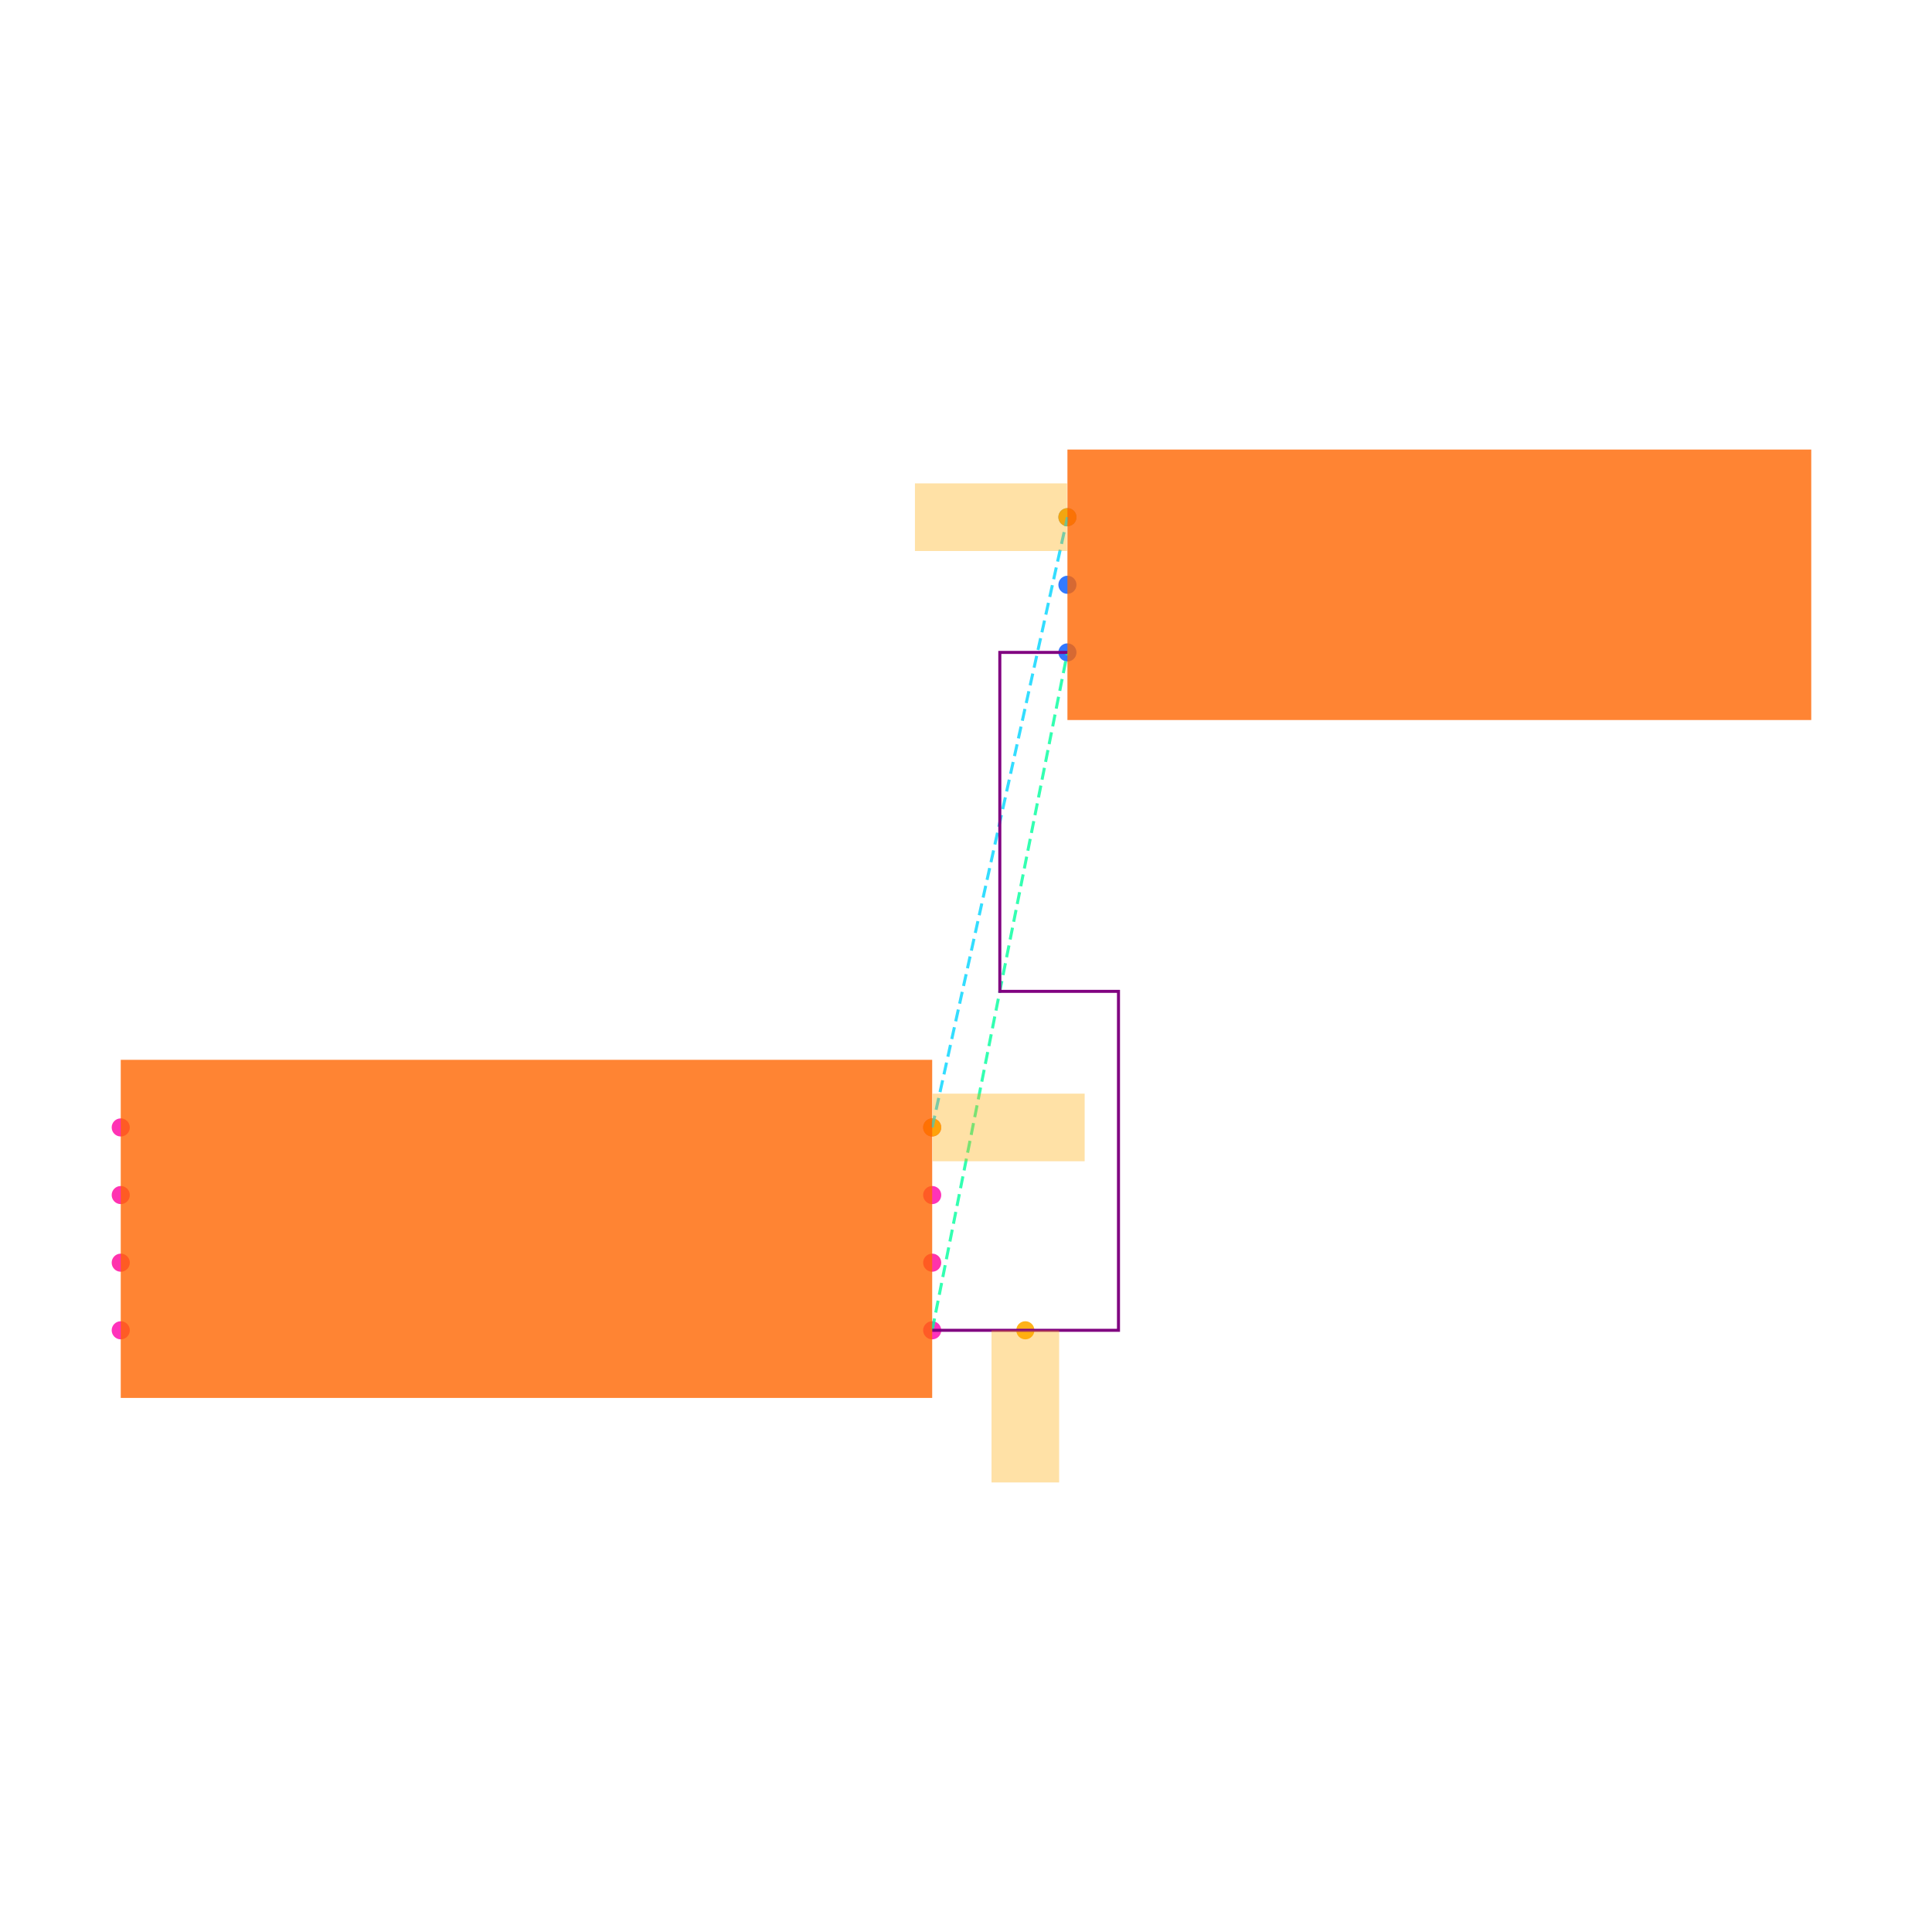
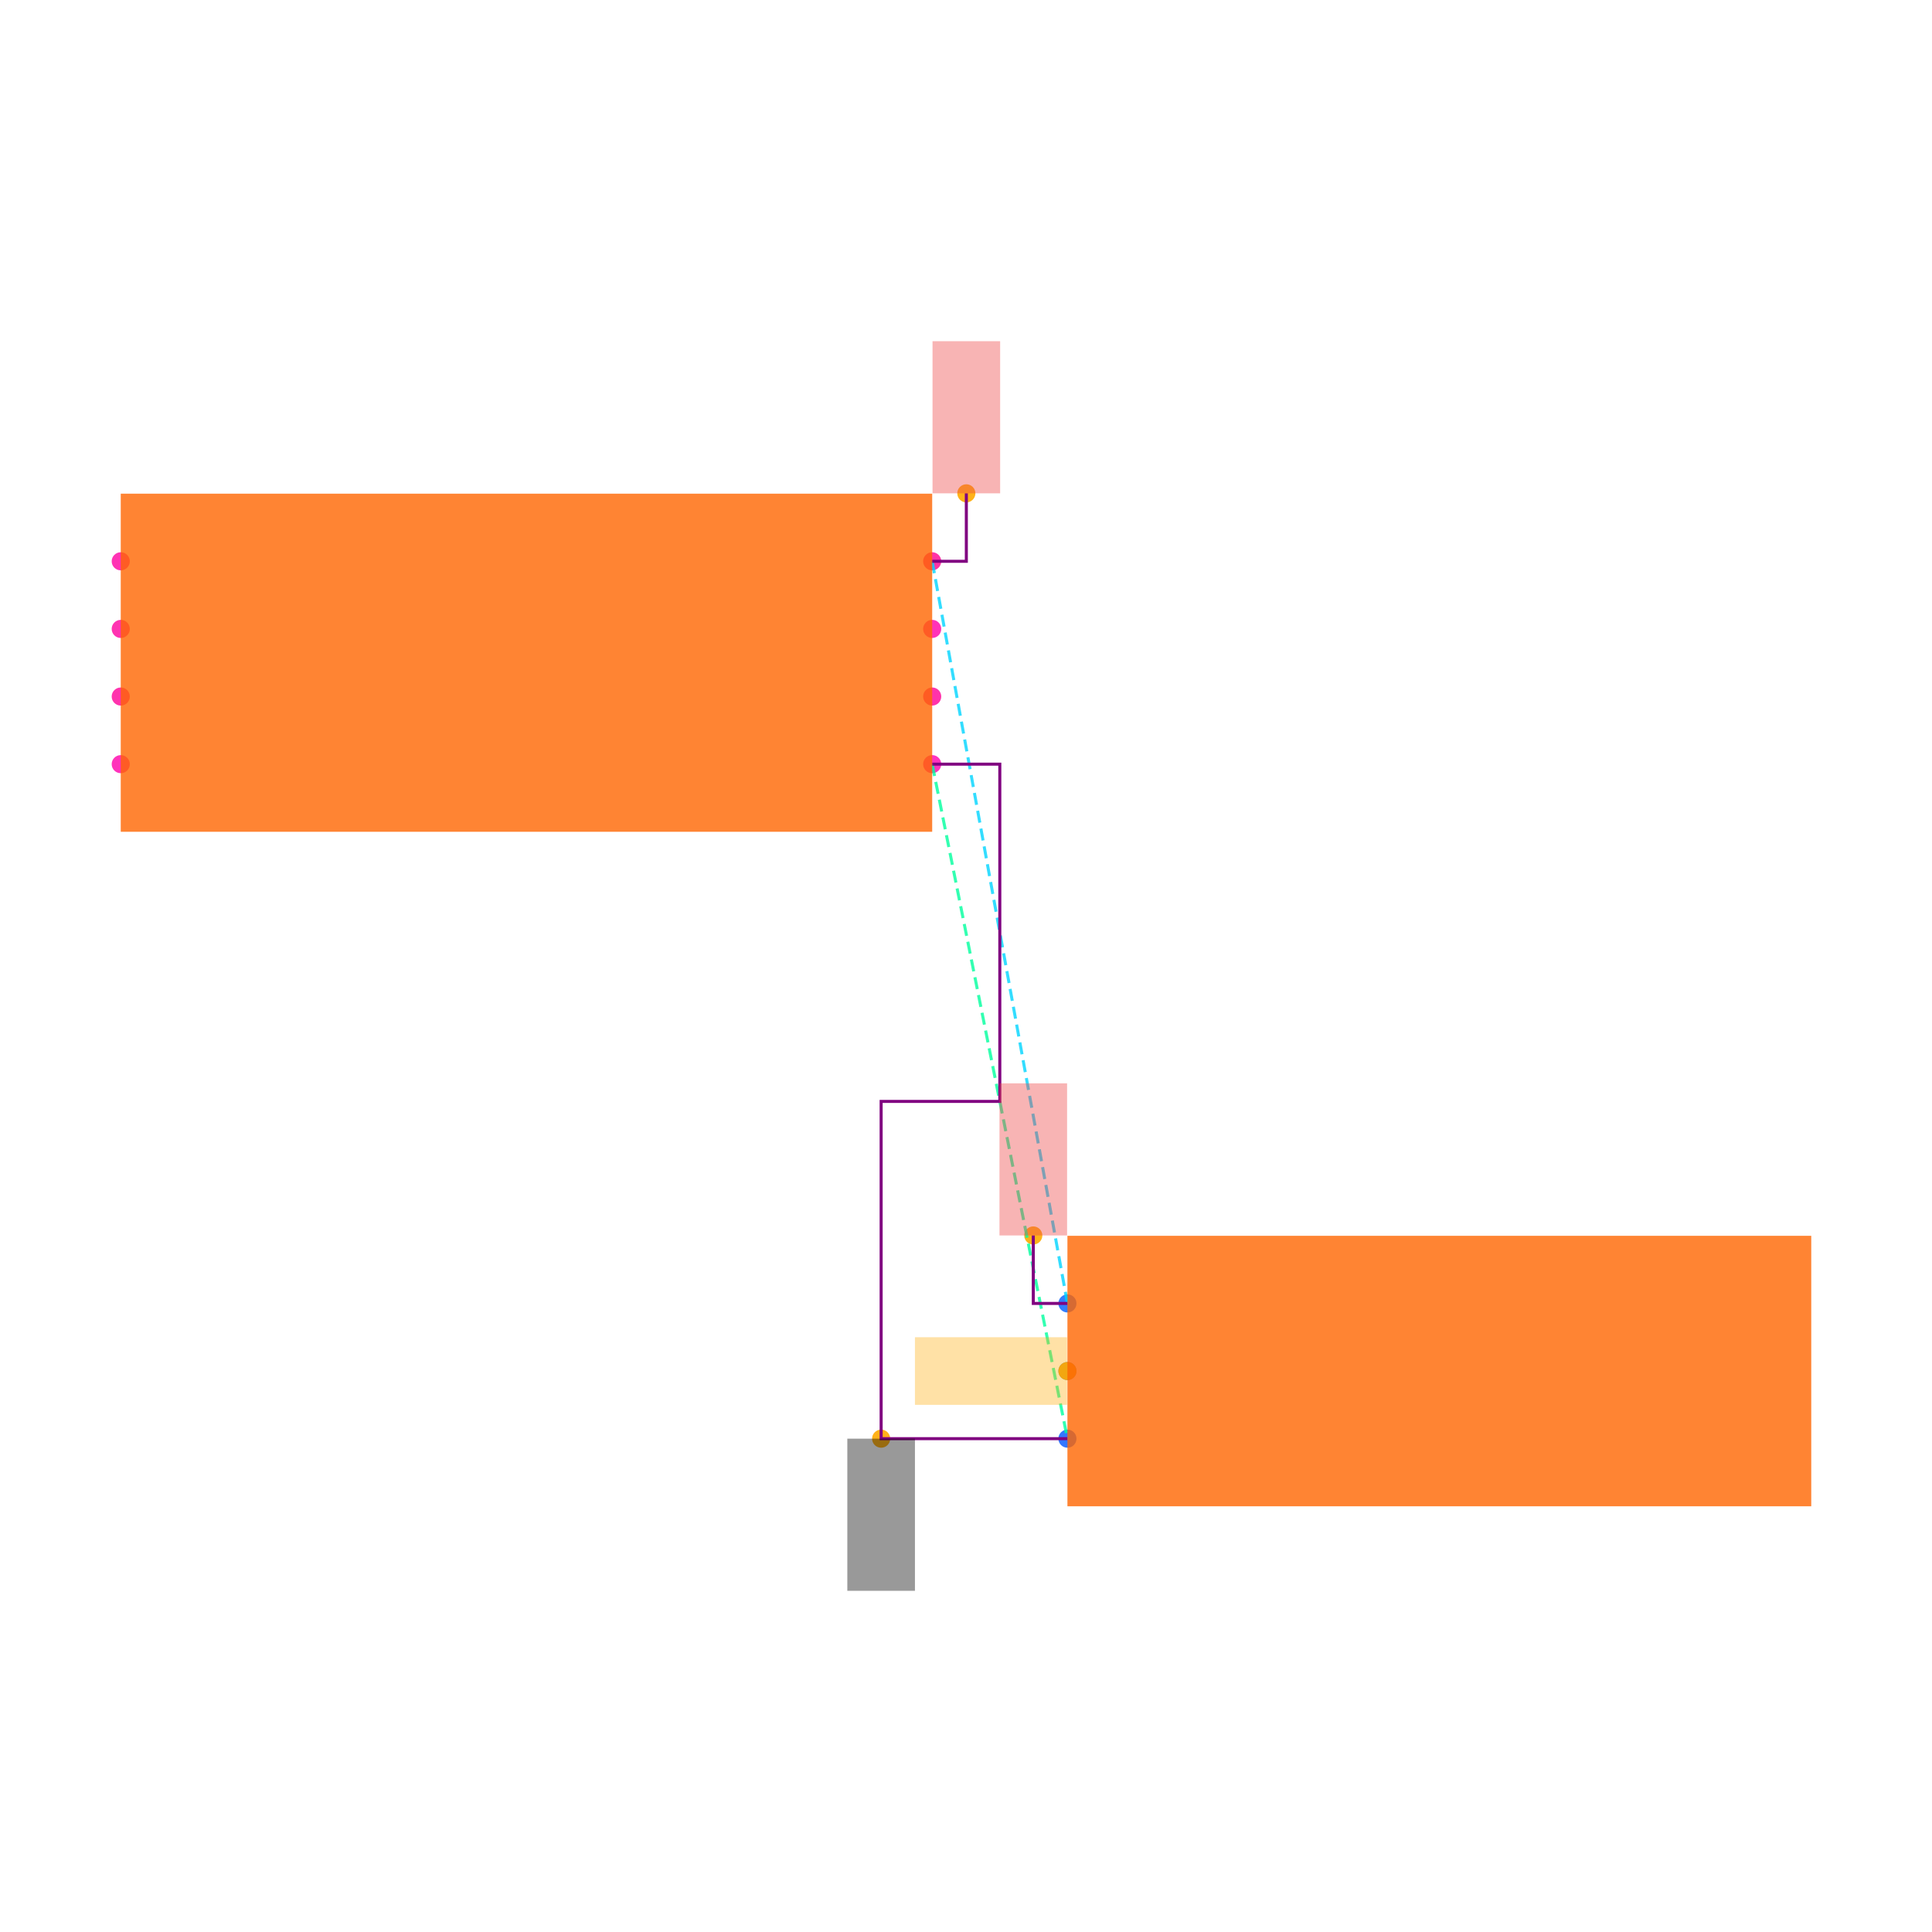
<svg xmlns="http://www.w3.org/2000/svg" width="640" height="640" viewBox="0 0 640 640">
  <rect width="100%" height="100%" fill="white" />
  <g>
-     <circle data-type="point" data-label="U1.1 x+" data-x="1.2000000000000002" data-y="-0.30000000000000004" cx="308.8" cy="440.68" r="3" fill="hsl(319, 100%, 50%, 0.8)" />
+     <circle data-type="point" data-label="U1.1 x+" data-x="1.2000000000000002" data-y="-0.30000000000000004" cx="308.8" cy="253.136" r="3" fill="hsl(319, 100%, 50%, 0.8)" />
  </g>
  <g>
-     <circle data-type="point" data-label="U1.2 x-" data-x="-1.2000000000000002" data-y="-0.30000000000000004" cx="40" cy="440.68" r="3" fill="hsl(320, 100%, 50%, 0.8)" />
+     <circle data-type="point" data-label="U1.2 x-" data-x="-1.2000000000000002" data-y="-0.30000000000000004" cx="40" cy="253.136" r="3" fill="hsl(320, 100%, 50%, 0.8)" />
  </g>
  <g>
-     <circle data-type="point" data-label="U1.3 x+" data-x="1.2000000000000002" data-y="0.09999999999999998" cx="308.8" cy="395.88" r="3" fill="hsl(321, 100%, 50%, 0.8)" />
+     <circle data-type="point" data-label="U1.3 x+" data-x="1.2000000000000002" data-y="0.09999999999999998" cx="308.8" cy="208.336" r="3" fill="hsl(321, 100%, 50%, 0.8)" />
  </g>
  <g>
-     <circle data-type="point" data-label="U1.4 x-" data-x="-1.2000000000000002" data-y="0.30000000000000004" cx="40" cy="373.48" r="3" fill="hsl(322, 100%, 50%, 0.8)" />
+     <circle data-type="point" data-label="U1.4 x-" data-x="-1.2000000000000002" data-y="0.30000000000000004" cx="40" cy="185.936" r="3" fill="hsl(322, 100%, 50%, 0.8)" />
  </g>
  <g>
-     <circle data-type="point" data-label="U1.5 x-" data-x="-1.2000000000000002" data-y="0.10000000000000003" cx="40" cy="395.88" r="3" fill="hsl(323, 100%, 50%, 0.8)" />
+     <circle data-type="point" data-label="U1.5 x-" data-x="-1.2000000000000002" data-y="0.10000000000000003" cx="40" cy="208.336" r="3" fill="hsl(323, 100%, 50%, 0.8)" />
  </g>
  <g>
-     <circle data-type="point" data-label="U1.6 x-" data-x="-1.2000000000000002" data-y="-0.09999999999999998" cx="40" cy="418.28" r="3" fill="hsl(324, 100%, 50%, 0.8)" />
+     <circle data-type="point" data-label="U1.6 x-" data-x="-1.2000000000000002" data-y="-0.09999999999999998" cx="40" cy="230.736" r="3" fill="hsl(324, 100%, 50%, 0.8)" />
  </g>
  <g>
-     <circle data-type="point" data-label="U1.7 x+" data-x="1.2000000000000002" data-y="-0.10000000000000003" cx="308.8" cy="418.28" r="3" fill="hsl(325, 100%, 50%, 0.8)" />
+     <circle data-type="point" data-label="U1.7 x+" data-x="1.2000000000000002" data-y="-0.10000000000000003" cx="308.8" cy="230.736" r="3" fill="hsl(325, 100%, 50%, 0.8)" />
  </g>
  <g>
-     <circle data-type="point" data-label="U1.8 x+" data-x="1.2000000000000002" data-y="0.30000000000000004" cx="308.8" cy="373.48" r="3" fill="hsl(326, 100%, 50%, 0.8)" />
+     <circle data-type="point" data-label="U1.8 x+" data-x="1.2000000000000002" data-y="0.30000000000000004" cx="308.8" cy="185.936" r="3" fill="hsl(326, 100%, 50%, 0.8)" />
  </g>
  <g>
-     <circle data-type="point" data-label="J1.1 x-" data-x="1.6" data-y="2.105" cx="353.6" cy="171.32" r="3" fill="hsl(218, 100%, 50%, 0.8)" />
+     <circle data-type="point" data-label="J1.1 x-" data-x="1.6" data-y="-1.895" cx="353.6" cy="431.776" r="3" fill="hsl(218, 100%, 50%, 0.8)" />
  </g>
  <g>
-     <circle data-type="point" data-label="J1.2 x-" data-x="1.6" data-y="1.9049999999999998" cx="353.6" cy="193.72" r="3" fill="hsl(219, 100%, 50%, 0.8)" />
+     <circle data-type="point" data-label="J1.2 x-" data-x="1.6" data-y="-2.095" cx="353.6" cy="454.176" r="3" fill="hsl(219, 100%, 50%, 0.8)" />
  </g>
  <g>
-     <circle data-type="point" data-label="J1.3 x-" data-x="1.6" data-y="1.7049999999999998" cx="353.6" cy="216.12" r="3" fill="hsl(220, 100%, 50%, 0.8)" />
+     <circle data-type="point" data-label="J1.3 x-" data-x="1.6" data-y="-2.295" cx="353.6" cy="476.576" r="3" fill="hsl(220, 100%, 50%, 0.8)" />
  </g>
  <g>
-     <circle data-type="point" data-label="" data-x="1.4755000000000003" data-y="-0.30000000000000004" cx="339.656" cy="440.68" r="3" fill="hsl(40, 100%, 50%, 0.9)" />
+     <circle data-type="point" data-label="anchorPoint orientation: y-" data-x="1.049" data-y="-2.2950000000000004" cx="291.888" cy="476.576" r="3" fill="hsl(40, 100%, 50%, 0.9)" />
  </g>
  <g>
-     <circle data-type="point" data-label="" data-x="1.2000000000000002" data-y="0.30000000000000004" cx="308.8" cy="373.48" r="3" fill="hsl(40, 100%, 50%, 0.9)" />
+     <circle data-type="point" data-label="anchorPoint orientation: y+" data-x="1.3010000000000002" data-y="0.5010000000000001" cx="320.112" cy="163.424" r="3" fill="hsl(40, 100%, 50%, 0.9)" />
  </g>
  <g>
-     <circle data-type="point" data-label="" data-x="1.6" data-y="2.105" cx="353.6" cy="171.32" r="3" fill="hsl(40, 100%, 50%, 0.9)" />
+     <circle data-type="point" data-label="anchorPoint orientation: y+" data-x="1.499" data-y="-1.6940000000000002" cx="342.288" cy="409.264" r="3" fill="hsl(40, 100%, 50%, 0.9)" />
  </g>
  <g>
-     <polyline data-points="1.2000000000000002,-0.30000000000000004 1.6,1.7049999999999998" data-type="line" data-label="" points="308.8,440.68 353.6,216.12" fill="none" stroke="hsl(157, 100%, 50%, 0.8)" stroke-width="1" stroke-dasharray="4 2" />
+     <circle data-type="point" data-label="anchorPoint orientation: x-" data-x="1.6" data-y="-2.095" cx="353.6" cy="454.176" r="3" fill="hsl(40, 100%, 50%, 0.9)" />
  </g>
  <g>
-     <polyline data-points="1.2000000000000002,0.30000000000000004 1.6,2.105" data-type="line" data-label="" points="308.8,373.48 353.6,171.32" fill="none" stroke="hsl(190, 100%, 50%, 0.8)" stroke-width="1" stroke-dasharray="4 2" />
+     <polyline data-points="1.2000000000000002,-0.30000000000000004 1.6,-2.295" data-type="line" data-label="" points="308.8,253.136 353.6,476.576" fill="none" stroke="hsl(157, 100%, 50%, 0.8)" stroke-width="1" stroke-dasharray="4 2" />
  </g>
  <g>
-     <polyline data-points="1.2000000000000002,-0.30000000000000004 1.7510000000000003,-0.30000000000000004 1.7510000000000003,0.7024999999999999 1.4000000000000001,0.7024999999999999 1.4000000000000001,1.7049999999999998 1.6,1.7049999999999998" data-type="line" data-label="" points="308.8,440.68 370.512,440.68 370.512,328.4 331.2,328.4 331.2,216.12 353.6,216.12" fill="none" stroke="purple" stroke-width="1" />
+     <polyline data-points="1.2000000000000002,0.30000000000000004 1.6,-1.895" data-type="line" data-label="" points="308.8,185.936 353.6,431.776" fill="none" stroke="hsl(190, 100%, 50%, 0.8)" stroke-width="1" stroke-dasharray="4 2" />
  </g>
  <g>
-     <rect data-type="rect" data-label="schematic_component_0" data-x="0" data-y="0" x="40" y="351.08" width="268.8" height="112" fill="hsl(24, 100%, 50%, 0.8)" stroke="black" stroke-width="0.009" />
+     <polyline data-points="1.2000000000000002,-0.30000000000000004 1.4000000000000001,-0.30000000000000004 1.4000000000000001,-1.2975000000000003 1.049,-1.2975000000000003 1.049,-2.2950000000000004 1.6,-2.295" data-type="line" data-label="" points="308.8,253.136 331.2,253.136 331.2,364.856 291.888,364.856 291.888,476.576 353.6,476.576" fill="none" stroke="purple" stroke-width="1" />
  </g>
  <g>
-     <rect data-type="rect" data-label="schematic_component_1" data-x="2.7" data-y="1.9049999999999998" x="353.6" y="148.92" width="246.4" height="89.6" fill="hsl(24, 100%, 50%, 0.8)" stroke="black" stroke-width="0.009" />
+     <polyline data-points="1.2000000000000002,0.30000000000000004 1.3010000000000002,0.30000000000000004 1.3010000000000002,0.5010000000000001" data-type="line" data-label="" points="308.8,185.936 320.112,185.936 320.112,163.424" fill="none" stroke="purple" stroke-width="1" />
  </g>
  <g>
-     <rect data-type="rect" data-label="" data-x="1.4755000000000003" data-y="-0.525" x="328.456" y="440.68" width="22.4" height="50.4" fill="hsl(40, 100%, 50%, 0.35)" stroke="black" stroke-width="0.009" />
+     <polyline data-points="1.6,-1.895 1.499,-1.895 1.499,-1.6940000000000002" data-type="line" data-label="" points="353.6,431.776 342.288,431.776 342.288,409.264" fill="none" stroke="purple" stroke-width="1" />
  </g>
  <g>
-     <rect data-type="rect" data-label="" data-x="1.4260000000000002" data-y="0.30000000000000004" x="308.912" y="362.28" width="50.4" height="22.4" fill="hsl(40, 100%, 50%, 0.35)" stroke="black" stroke-width="0.009" />
+     <rect data-type="rect" data-label="schematic_component_0" data-x="0" data-y="0" x="40" y="163.536" width="268.8" height="112" fill="hsl(24, 100%, 50%, 0.8)" stroke="black" stroke-width="0.009" />
  </g>
  <g>
-     <rect data-type="rect" data-label="" data-x="1.374" data-y="2.105" x="303.088" y="160.12" width="50.4" height="22.4" fill="hsl(40, 100%, 50%, 0.35)" stroke="black" stroke-width="0.009" />
+     <rect data-type="rect" data-label="schematic_component_1" data-x="2.7" data-y="-2.095" x="353.6" y="409.376" width="246.4" height="89.6" fill="hsl(24, 100%, 50%, 0.8)" stroke="black" stroke-width="0.009" />
+   </g>
+   <g>
+     <rect data-type="rect" data-label="netId: GND globalConnNetId: connectivity_net0 available orientations: y-" data-x="1.049" data-y="-2.5200000000000005" x="280.688" y="476.576" width="22.4" height="50.4" fill="#00000066" stroke="#000000" stroke-width="0.009" />
+   </g>
+   <g>
+     <rect data-type="rect" data-label="netId: VCC globalConnNetId: connectivity_net1 available orientations: y+" data-x="1.3010000000000002" data-y="0.7260000000000001" x="308.912" y="113.024" width="22.4" height="50.4" fill="#ef444466" stroke="#ef4444" stroke-width="0.009" />
+   </g>
+   <g>
+     <rect data-type="rect" data-label="netId: VCC globalConnNetId: connectivity_net1 available orientations: y+" data-x="1.499" data-y="-1.469" x="331.088" y="358.864" width="22.4" height="50.4" fill="#ef444466" stroke="#ef4444" stroke-width="0.009" />
+   </g>
+   <g>
+     <rect data-type="rect" data-label="netId: MMM globalConnNetId: connectivity_net2 available orientations: x+, x-" data-x="1.374" data-y="-2.095" x="303.088" y="442.976" width="50.4" height="22.4" fill="hsl(40, 100%, 50%, 0.35)" stroke="black" stroke-width="0.009" />
  </g>
  <g id="crosshair" style="display: none">
    <line id="crosshair-h" y1="0" y2="640" stroke="#666" stroke-width="0.5" />
    <line id="crosshair-v" x1="0" x2="640" stroke="#666" stroke-width="0.5" />
    <text id="coordinates" font-family="monospace" font-size="12" fill="#666" />
  </g>
</svg>
